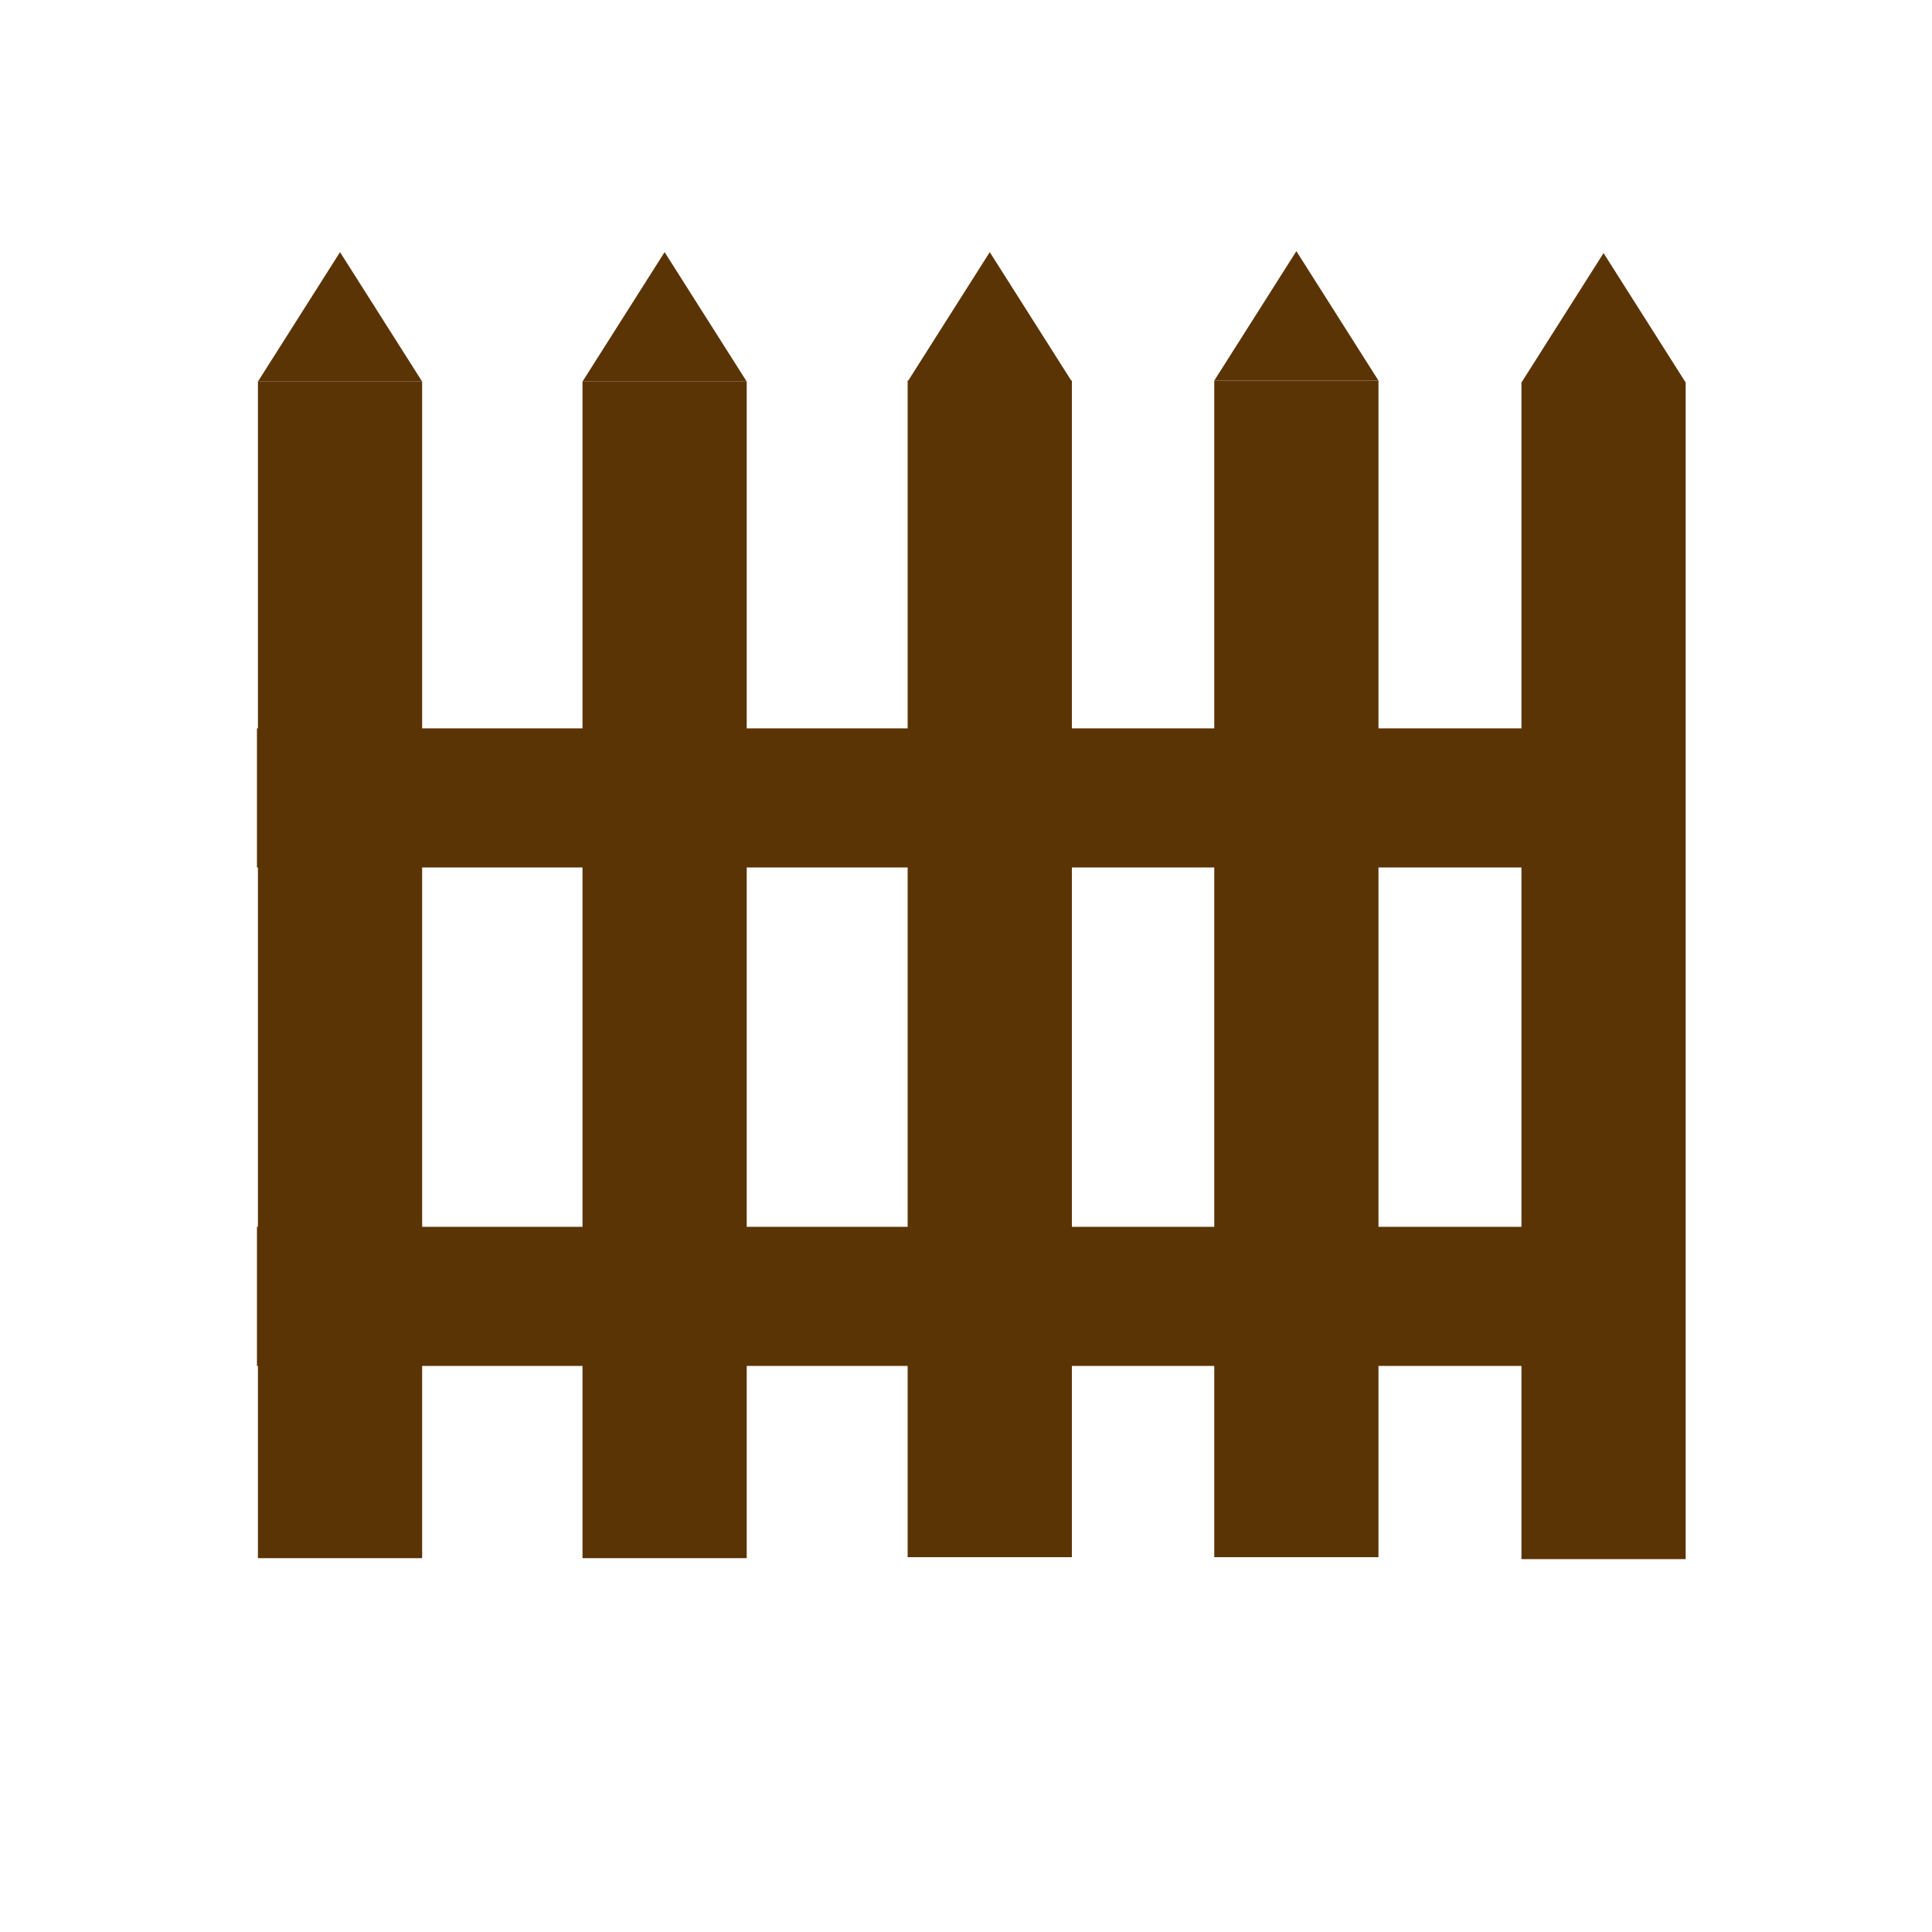
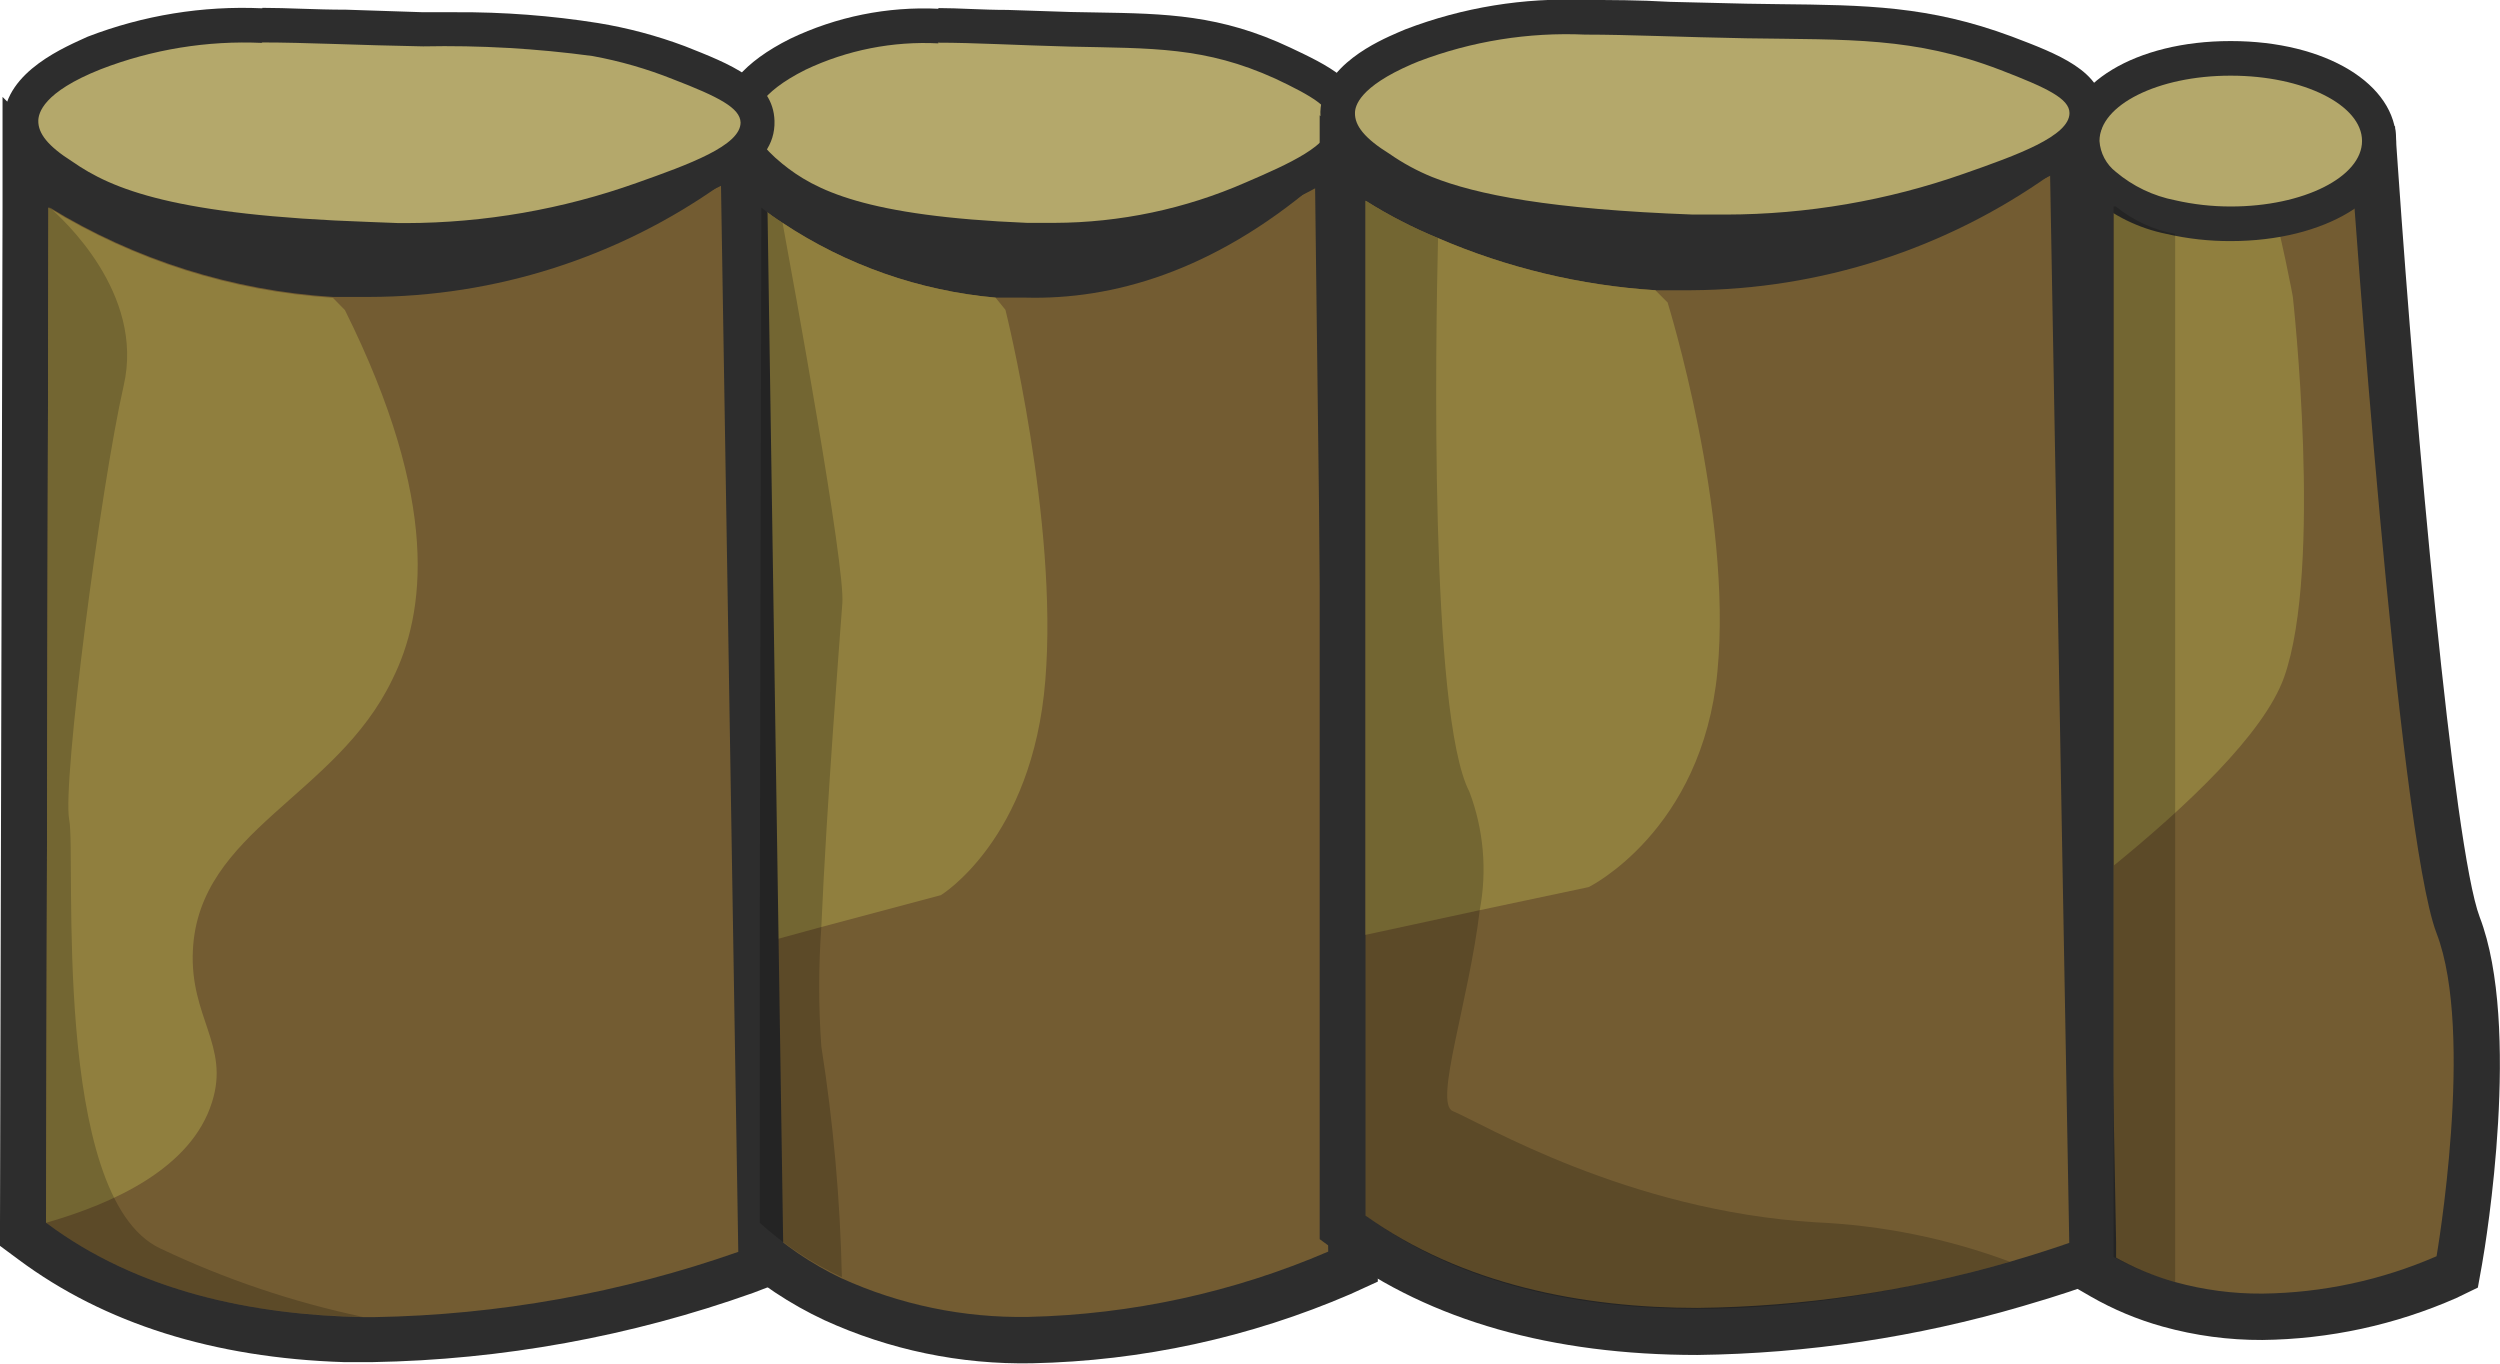
- <svg xmlns="http://www.w3.org/2000/svg" version="1.1" id="Layer_1" x="0px" y="0px" viewBox="0 0 1000 1000" style="enable-background:new 0 0 1000 1000;" xml:space="preserve">
-   <style type="text/css">
- 	.st0{fill:#5B3406;}
- </style>
-   <rect x="133.5" y="197.5" class="st0" width="85" height="609" />
-   <rect x="469.8" y="197" class="st0" width="85" height="609" />
-   <rect x="628.5" y="197" class="st0" width="85" height="609" />
-   <rect x="787.5" y="198" class="st0" width="85" height="609" />
-   <polygon class="st0" points="176,130.5 218.5,197.5 133.5,197.5 " />
-   <polygon class="st0" points="512.3,130.5 554.8,197.5 469.8,197.5 " />
-   <rect x="301.5" y="197.5" class="st0" width="85" height="609" />
-   <polygon class="st0" points="344,130.5 386.5,197.5 301.5,197.5 " />
-   <polygon class="st0" points="671,130 713.5,197 628.5,197 " />
-   <polygon class="st0" points="830,131 872.5,198 787.5,198 " />
-   <rect x="133" y="635" class="st0" width="739" height="72" />
-   <rect x="133" y="377" class="st0" width="739" height="72" />
+ <svg xmlns="http://www.w3.org/2000/svg" viewBox="0 0 108.36 59.09">
+   <defs>
+     <style>.cls-1{fill:#735c32;}.cls-2{fill:#2d2d2d;}.cls-3{fill:#907f3e;}.cls-4{fill:#b4a86b;}.cls-5{opacity:0.2;}</style>
+   </defs>
+   <g id="Слой_2" data-name="Слой 2">
+     <g id="Outlines">
+       <path class="cls-1" d="M98.06,57.07A14.84,14.84,0,0,1,94,56.53a12.58,12.58,0,0,1-2.89-1.21l-.5-.29V6.45h12.26l.07.93c.55,7.93,2.28,29.27,3.61,32.71,1.75,4.53.12,14.12.05,14.53l-.09.51-.47.22A20.37,20.37,0,0,1,98.06,57.07Z" />
+       <path class="cls-2" d="M101.94,7.45s2,28.66,3.67,33,0,14,0,14a19.48,19.48,0,0,1-7.55,1.62,13.82,13.82,0,0,1-3.78-.5,11.58,11.58,0,0,1-2.67-1.12v-47h10.33m0-2H89.61V55.61l1,.58a13.59,13.59,0,0,0,3.13,1.31,15.82,15.82,0,0,0,4.32.58,21.48,21.48,0,0,0,8.41-1.82l.93-.45.18-1c.18-1,1.71-10.35-.1-15.06-1.14-3-2.78-21.45-3.54-32.42l-.13-1.86Z" />
+       <path class="cls-3" d="M99,29.36c-.88,2.46-4.28,5.63-7.37,8.15V7.45h6.51c.81,3,1.24,5.41,1.24,5.41S100.69,24.61,99,29.36Z" />
+       <path class="cls-4" d="M96.7,9.7a11.44,11.44,0,0,1-2.59-.29A6.36,6.36,0,0,1,91.2,8a2.55,2.55,0,0,1-.91-1.88c0-2,2.76-3.58,6.42-3.58s6.43,1.54,6.43,3.58S100.37,9.7,96.7,9.7Z" />
+       <path class="cls-2" d="M96.7,3.28c3.14,0,5.68,1.27,5.68,2.83S99.84,8.95,96.7,8.95a10.74,10.74,0,0,1-2.42-.27,5.66,5.66,0,0,1-2.57-1.23A1.85,1.85,0,0,1,91,6.11c0-1.56,2.54-2.83,5.67-2.83m0-1.5c-4.09,0-7.17,1.86-7.17,4.33a3.29,3.29,0,0,0,1.16,2.44,7.09,7.09,0,0,0,3.25,1.59,12.2,12.2,0,0,0,2.77.31c4.09,0,7.18-1.87,7.18-4.34S100.8,1.78,96.7,1.78Z" />
+       <path class="cls-1" d="M44.62,58.09a19.71,19.71,0,0,1-8.54-1.78,15.32,15.32,0,0,1-3.81-2.54l-.33-.3,0-12.58.07-34,1.64,1.38a9.59,9.59,0,0,0,.82.59,19.06,19.06,0,0,0,8.76,3.08c.4,0,.81,0,1.23,0a18.34,18.34,0,0,0,11.9-4.74L58,5.88l.6,49-.59.27A35.66,35.66,0,0,1,44.62,58.09Z" />
+       <path class="cls-2" d="M57,8l.57,46.25a35,35,0,0,1-13,2.83,18.78,18.78,0,0,1-8.11-1.68A14.26,14.26,0,0,1,32.93,53l0-12.14L33,9a10.1,10.1,0,0,0,.92.66,19.88,19.88,0,0,0,9.23,3.24c.43,0,.86,0,1.3,0C48.2,13,52.54,11.78,57,8M59,3.76,55.74,6.48A17.37,17.37,0,0,1,44.48,11c-.38,0-.77,0-1.15,0A18,18,0,0,1,35.05,8a9,9,0,0,1-.75-.53L31,4.8,31,9,31,40.88l0,12.14v.89l.66.6a16.32,16.32,0,0,0,4.07,2.71,20.69,20.69,0,0,0,9,1.87,36.77,36.77,0,0,0,13.81-3l1.18-.54,0-1.3L59,8,59,3.76Z" />
+       <path class="cls-4" d="M45.51,10.41l-1,0c-7.14-.29-9.53-1.49-11.06-2.74a3.25,3.25,0,0,1-1.48-2.41c0-1.06.91-2,2.64-2.9A12.73,12.73,0,0,1,40.65,1.1c.9,0,1.89,0,3,.08l2.74.09,1.11,0c3,.05,5.23.09,8.11,1.45,1.71.8,2.83,1.42,2.85,2.54,0,1.51-1.91,2.35-4.17,3.32a21.58,21.58,0,0,1-8.58,1.81Z" />
+       <path class="cls-2" d="M40.65,1.85c1.58,0,3.41.11,5.72.17,3.6.08,5.85,0,8.91,1.39,1.63.77,2.41,1.25,2.42,1.88,0,1-1.83,1.81-3.71,2.62A20.83,20.83,0,0,1,45.7,9.66h-.18l-1,0c-7-.29-9.2-1.41-10.62-2.57-.87-.71-1.22-1.27-1.21-1.82,0-.32.15-1.21,2.23-2.25a12,12,0,0,1,5.76-1.14m0-1.5a13.41,13.41,0,0,0-6.43,1.3c-2,1-3,2.19-3.06,3.55a3.9,3.9,0,0,0,1.76,3c1.88,1.54,4.56,2.62,11.51,2.91l1.07,0h.19a22.33,22.33,0,0,0,8.88-1.87c2.4-1,4.67-2,4.62-4,0-1.67-1.76-2.48-3.28-3.2C52.9.63,50.52.59,47.51.54L46.4.52,43.67.43c-1.12,0-2.1-.08-3-.08Z" />
+       <path class="cls-3" d="M45.31,29.47c-.55,6.92-4.53,9.33-4.53,9.33L35.6,40.18,33,40.89,33,9a10.1,10.1,0,0,0,.92.66,19.88,19.88,0,0,0,9.23,3.24l.43.53S45.87,22.56,45.31,29.47Z" />
+       <path class="cls-1" d="M73.56,57.73c-6.09,0-11.12-1.42-15-4.23l-.41-.3V6.82l1.56,1a19.74,19.74,0,0,0,3,1.53,27.39,27.39,0,0,0,9.09,2.18c.49,0,1,0,1.5,0a26.23,26.23,0,0,0,15-4.83l1.53-1,.88,48.81L90,54.8s-1,.38-2.65.84A51.39,51.39,0,0,1,73.56,57.73Z" />
+       <path class="cls-2" d="M88.86,7.62l.83,46.25s-1,.36-2.57.82a50.83,50.83,0,0,1-13.56,2c-4.94,0-10.17-1-14.37-4V8.7a20.34,20.34,0,0,0,3.14,1.62,28.36,28.36,0,0,0,9.42,2.26q.76,0,1.56,0a27.15,27.15,0,0,0,15.55-5M90.8,3.87,87.73,6a25.25,25.25,0,0,1-14.42,4.66c-.48,0-1,0-1.44,0a26.37,26.37,0,0,1-8.74-2.1A19,19,0,0,1,60.31,7L57.2,5V53.71l.82.6c4,2.93,9.25,4.42,15.55,4.42a52.41,52.41,0,0,0,14.11-2.12c1.66-.48,2.68-.85,2.72-.87l1.32-.5,0-1.41L90.86,7.58,90.8,3.87Z" />
+       <path class="cls-4" d="M74.25,10l-.89,0c-5.48-.17-9.15-.69-11.56-1.64a10.27,10.27,0,0,1-2-1C59,6.78,58,6,58,4.88s1-2,2.92-2.79L61.22,2A18.79,18.79,0,0,1,68.7.75c1.11,0,2.31,0,3.66.07l3.32.08,1.39,0C80.79,1,83.47,1,87,2.33c2.14.82,3.45,1.4,3.48,2.55.06,1.57-2.32,2.4-5.08,3.36A31.91,31.91,0,0,1,74.8,10Z" />
+       <path class="cls-2" d="M68.7,1.5c1.93,0,4.17.11,7,.16,4.45.07,7.24-.07,11,1.37,2,.77,3,1.24,3,1.87,0,1-2.26,1.82-4.58,2.63A31.24,31.24,0,0,1,74.8,9.3h-.16l-1.26,0C67.19,9.07,64,8.44,62.07,7.67a9.46,9.46,0,0,1-1.84-1C59.15,6,58.72,5.45,58.73,4.9c0-.3.18-1.13,2.47-2.12l.29-.12A18,18,0,0,1,68.7,1.5m0-1.5a19.47,19.47,0,0,0-7.78,1.27l-.33.14c-.8.35-3.29,1.42-3.36,3.44,0,1.49,1.15,2.45,2.18,3.12a11,11,0,0,0,2.12,1.09c2.49,1,6.24,1.52,11.81,1.69l1.26,0h.21a32.65,32.65,0,0,0,10.8-1.85c3-1.06,5.67-2,5.58-4.11-.05-1.72-2-2.45-4-3.21C83.61.25,80.87.22,77.09.18L75.7.16,72.39.08C71,0,69.83,0,68.7,0Z" />
+       <path class="cls-3" d="M74.44,29.11c-.66,6.92-5.58,9.34-5.58,9.34l-4.72,1-4.95,1.07V8.7a20.34,20.34,0,0,0,3.14,1.62,28.36,28.36,0,0,0,9.42,2.26l.53.53S75.11,22.2,74.44,29.11Z" />
+       <path class="cls-1" d="M15.36,58.08h0C9.72,58,5,56.52,1.4,53.82l-.4-.3L1.11,6.65,2.73,8.24a26,26,0,0,0,11.76,3.69c.49,0,1,0,1.52,0A25.48,25.48,0,0,0,30.68,7.19l1.54-1.06L33,54.94l-.66.25a50.72,50.72,0,0,1-16.15,2.9Z" />
+       <path class="cls-2" d="M31.25,8,32,54.26a50.21,50.21,0,0,1-15.79,2.83h-.44C11,57,6,56,2,53L2.1,9l.06,0a26.79,26.79,0,0,0,12.27,3.87q.77,0,1.58,0A26.41,26.41,0,0,0,31.25,8M.11,4.2V9L0,53v1l.81.6c3.71,2.76,8.45,4.26,14.1,4.44l0,0h1.23a51.84,51.84,0,0,0,16.5-3l1.31-.5,0-1.4L33.25,8l-.06-3.74L30.11,6.36A24.5,24.5,0,0,1,16,11c-.48,0-1,0-1.46,0A25,25,0,0,1,3.37,7.46L.11,4.2Z" />
+       <path class="cls-4" d="M17.27,10.4l-1.26,0C7.4,10.07,4.53,8.89,2.71,7.66,1.81,7.06.89,6.29.91,5.21S2,3.14,4.09,2.28a18,18,0,0,1,7.25-1.19c1.09,0,2.27,0,3.6.08,1,0,2.15.07,3.38.09l1.4,0a37,37,0,0,1,6.07.41,19.13,19.13,0,0,1,3.61,1c2.1.82,3.38,1.4,3.42,2.56,0,1.56-2.3,2.39-5,3.35A31,31,0,0,1,17.58,10.4Z" />
+       <path class="cls-2" d="M11.34,1.84c1.93,0,4.16.12,7,.17a47.62,47.62,0,0,1,7.35.42,18.31,18.31,0,0,1,3.47,1c2,.77,2.92,1.25,2.94,1.88,0,1-2.22,1.81-4.51,2.62a30,30,0,0,1-10,1.74h-.3L16,9.62C7.58,9.33,4.86,8.21,3.13,7,2.07,6.33,1.65,5.78,1.66,5.23,1.67,4.91,1.85,4,4.37,3a17.23,17.23,0,0,1,7-1.14m0-1.5A18.69,18.69,0,0,0,3.8,1.59C2.92,2,.23,3.07.16,5.18c0,1.47,1.13,2.43,2.13,3.1C4.5,9.78,7.68,10.83,16,11.12l1.3,0h.3A31.8,31.8,0,0,0,28.06,9.32c3-1.06,5.57-2,5.51-4.08C33.52,3.5,31.65,2.78,29.68,2A19.9,19.9,0,0,0,25.93,1,38,38,0,0,0,19.75.53l-1.41,0C17.11.49,16,.45,15,.42c-1.35,0-2.52-.08-3.63-.08Z" />
+       <path class="cls-3" d="M17,29.46C14.57,34.52,8.61,36,8.36,41.19c-.14,2.9,1.61,4.13.83,6.58C8.3,50.63,4.93,52.16,2,53L2.1,9a26.71,26.71,0,0,0,12.33,3.91l.52.53C19.1,21.78,18.44,26.59,17,29.46Z" />
+       <path class="cls-5" d="M35.6,40.18a36.13,36.13,0,0,0,0,5.18,74.64,74.64,0,0,1,.89,10A14.26,14.26,0,0,1,32.93,53l0-12.14L33,9a10.1,10.1,0,0,0,.92.66c.44,2.39,2.73,14.92,2.59,16.5C36.42,27.4,35.83,34.85,35.6,40.18Z" />
+       <path class="cls-5" d="M87.12,54.69c-5.59,1.61-19.07,4.48-27.93-2V8.7a20.34,20.34,0,0,0,3.14,1.62c-.1,4.27-.38,20.65,1.36,24a9.52,9.52,0,0,1,.45,5.12c-.48,4-2,8.38-1.17,8.72,1.22.5,7.56,4.32,15.72,4.82A27.54,27.54,0,0,1,87.12,54.69Z" />
+       <path class="cls-5" d="M15.73,57.08C11,57,6,56,2,53L2.1,9l.06,0c.51.45,4.13,3.7,3.2,7.72C4.36,21.11,2.69,33.95,3,35.53S2.19,51.86,6.94,54.11A39.46,39.46,0,0,0,15.73,57.08Z" />
+       <path class="cls-5" d="M94.28,10.14V55.57a11.79,11.79,0,0,1-2.67-1.09V8.95h.1A5.74,5.74,0,0,0,94.28,10.14Z" />
+     </g>
+   </g>
</svg>
